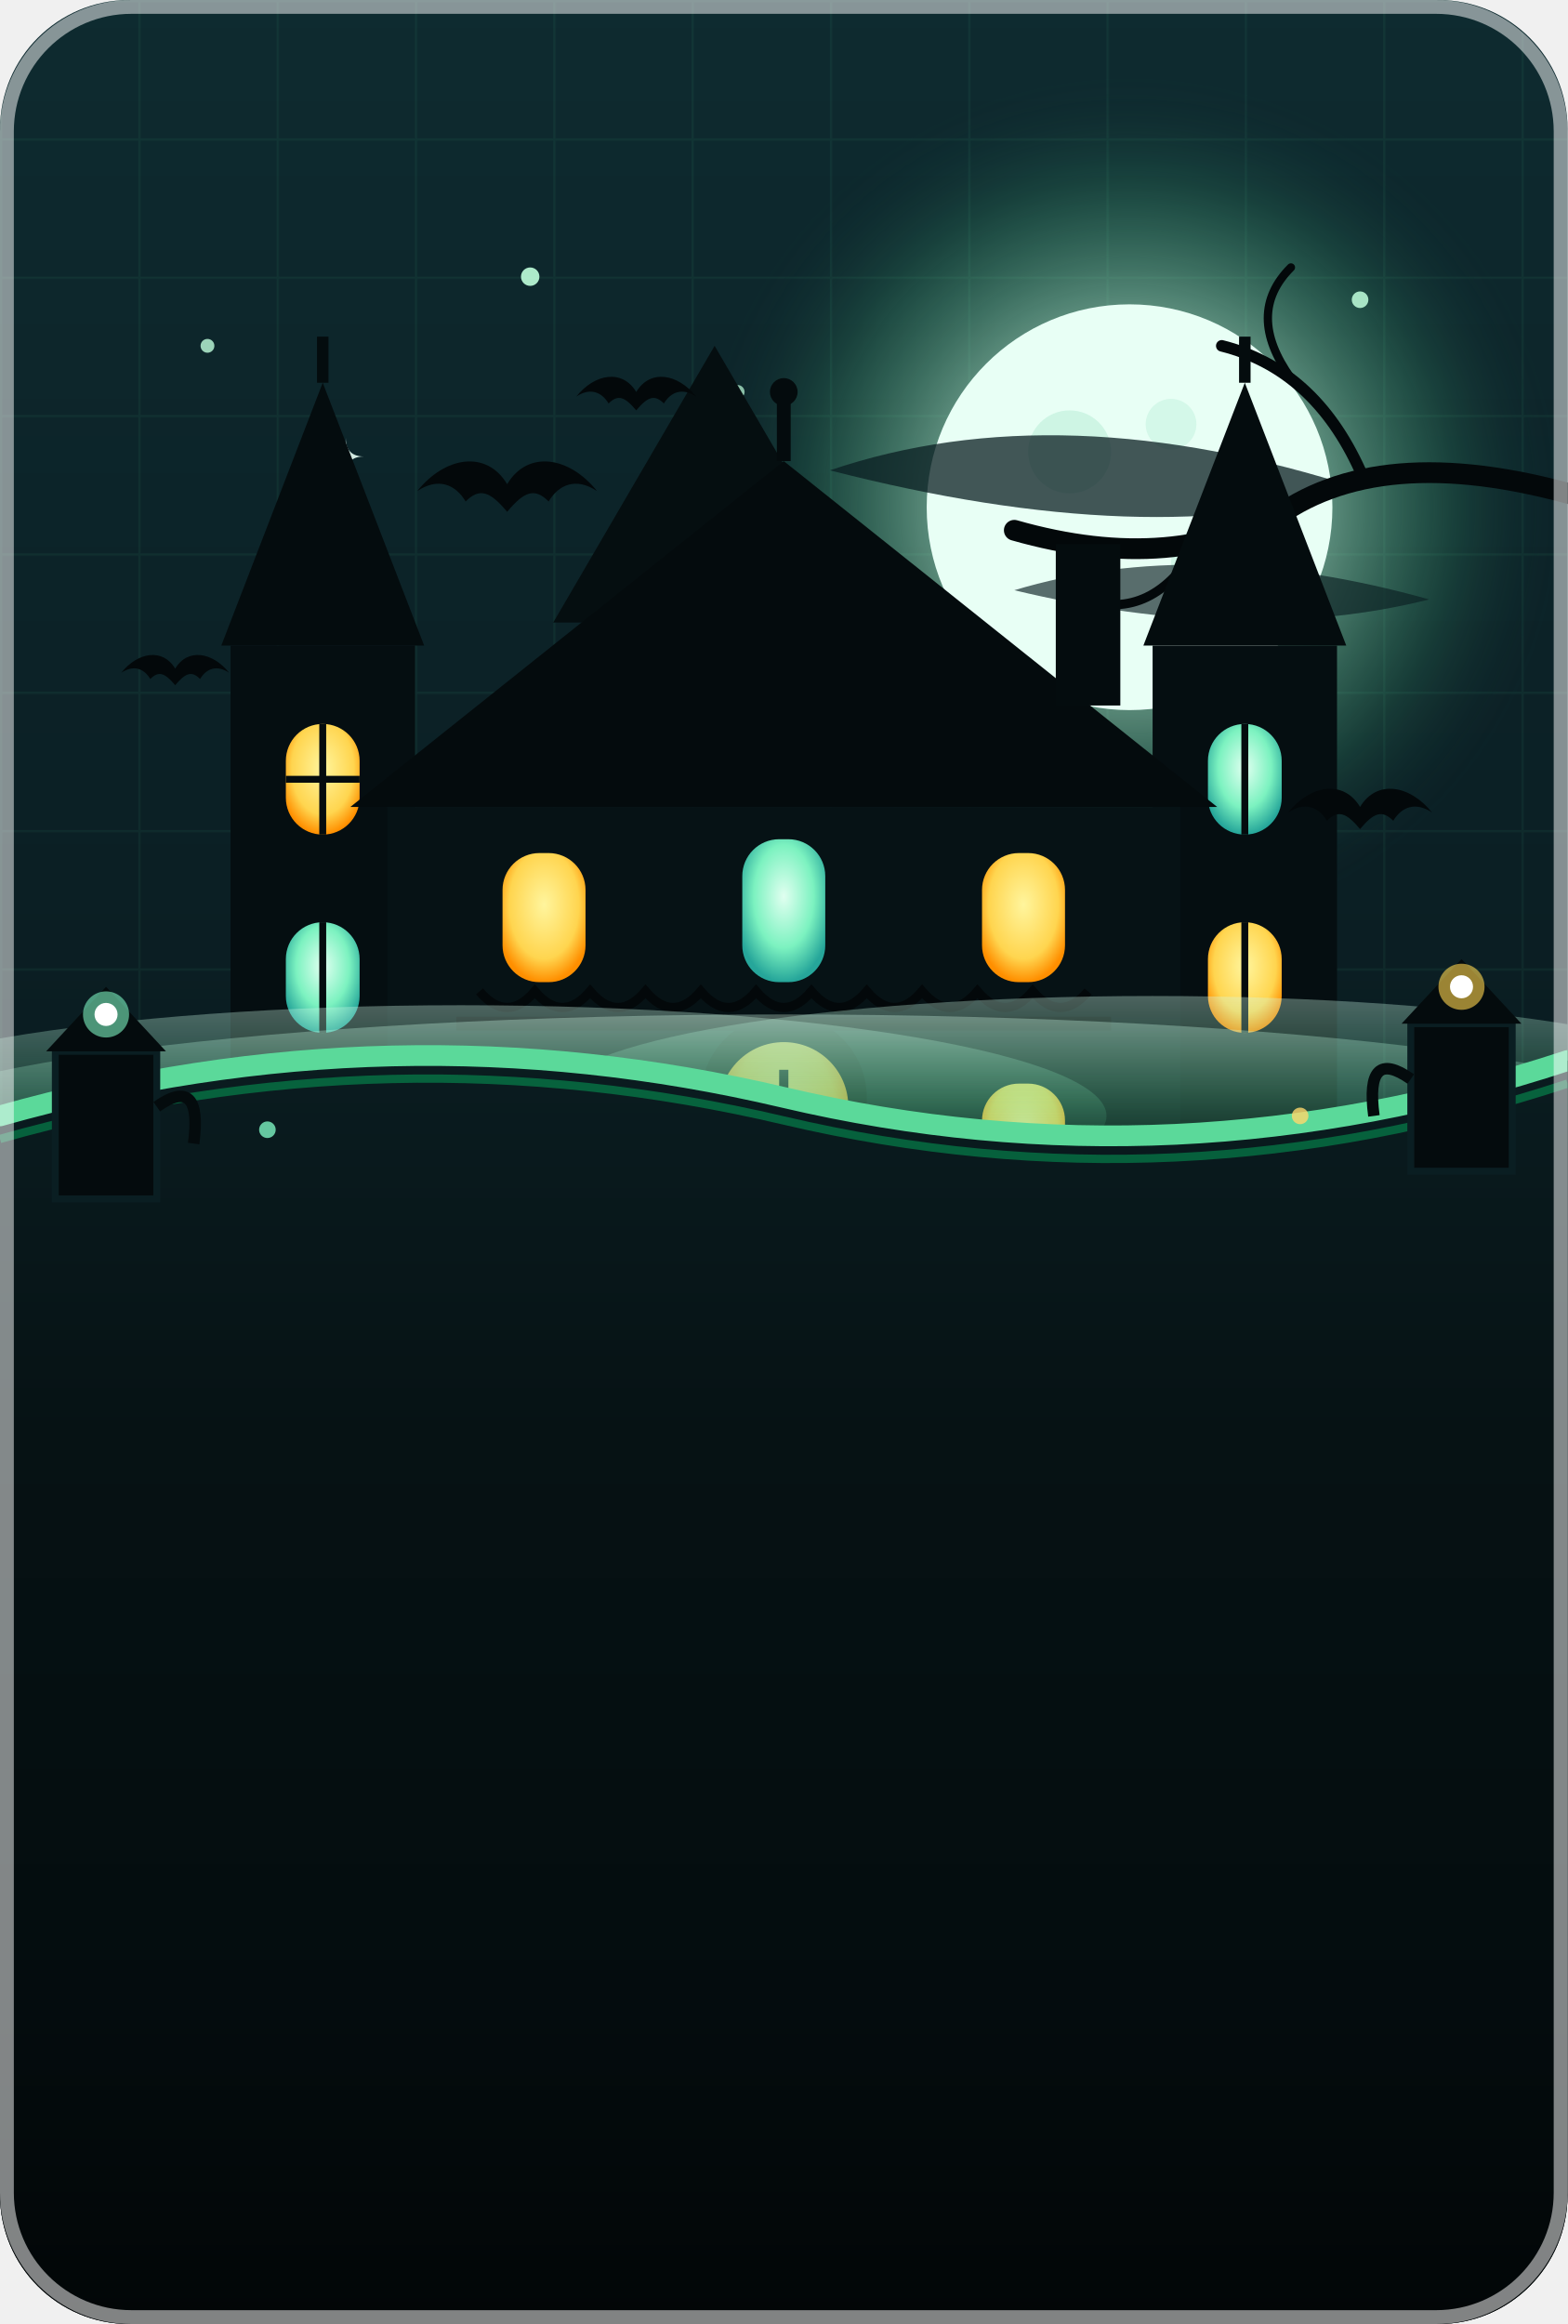
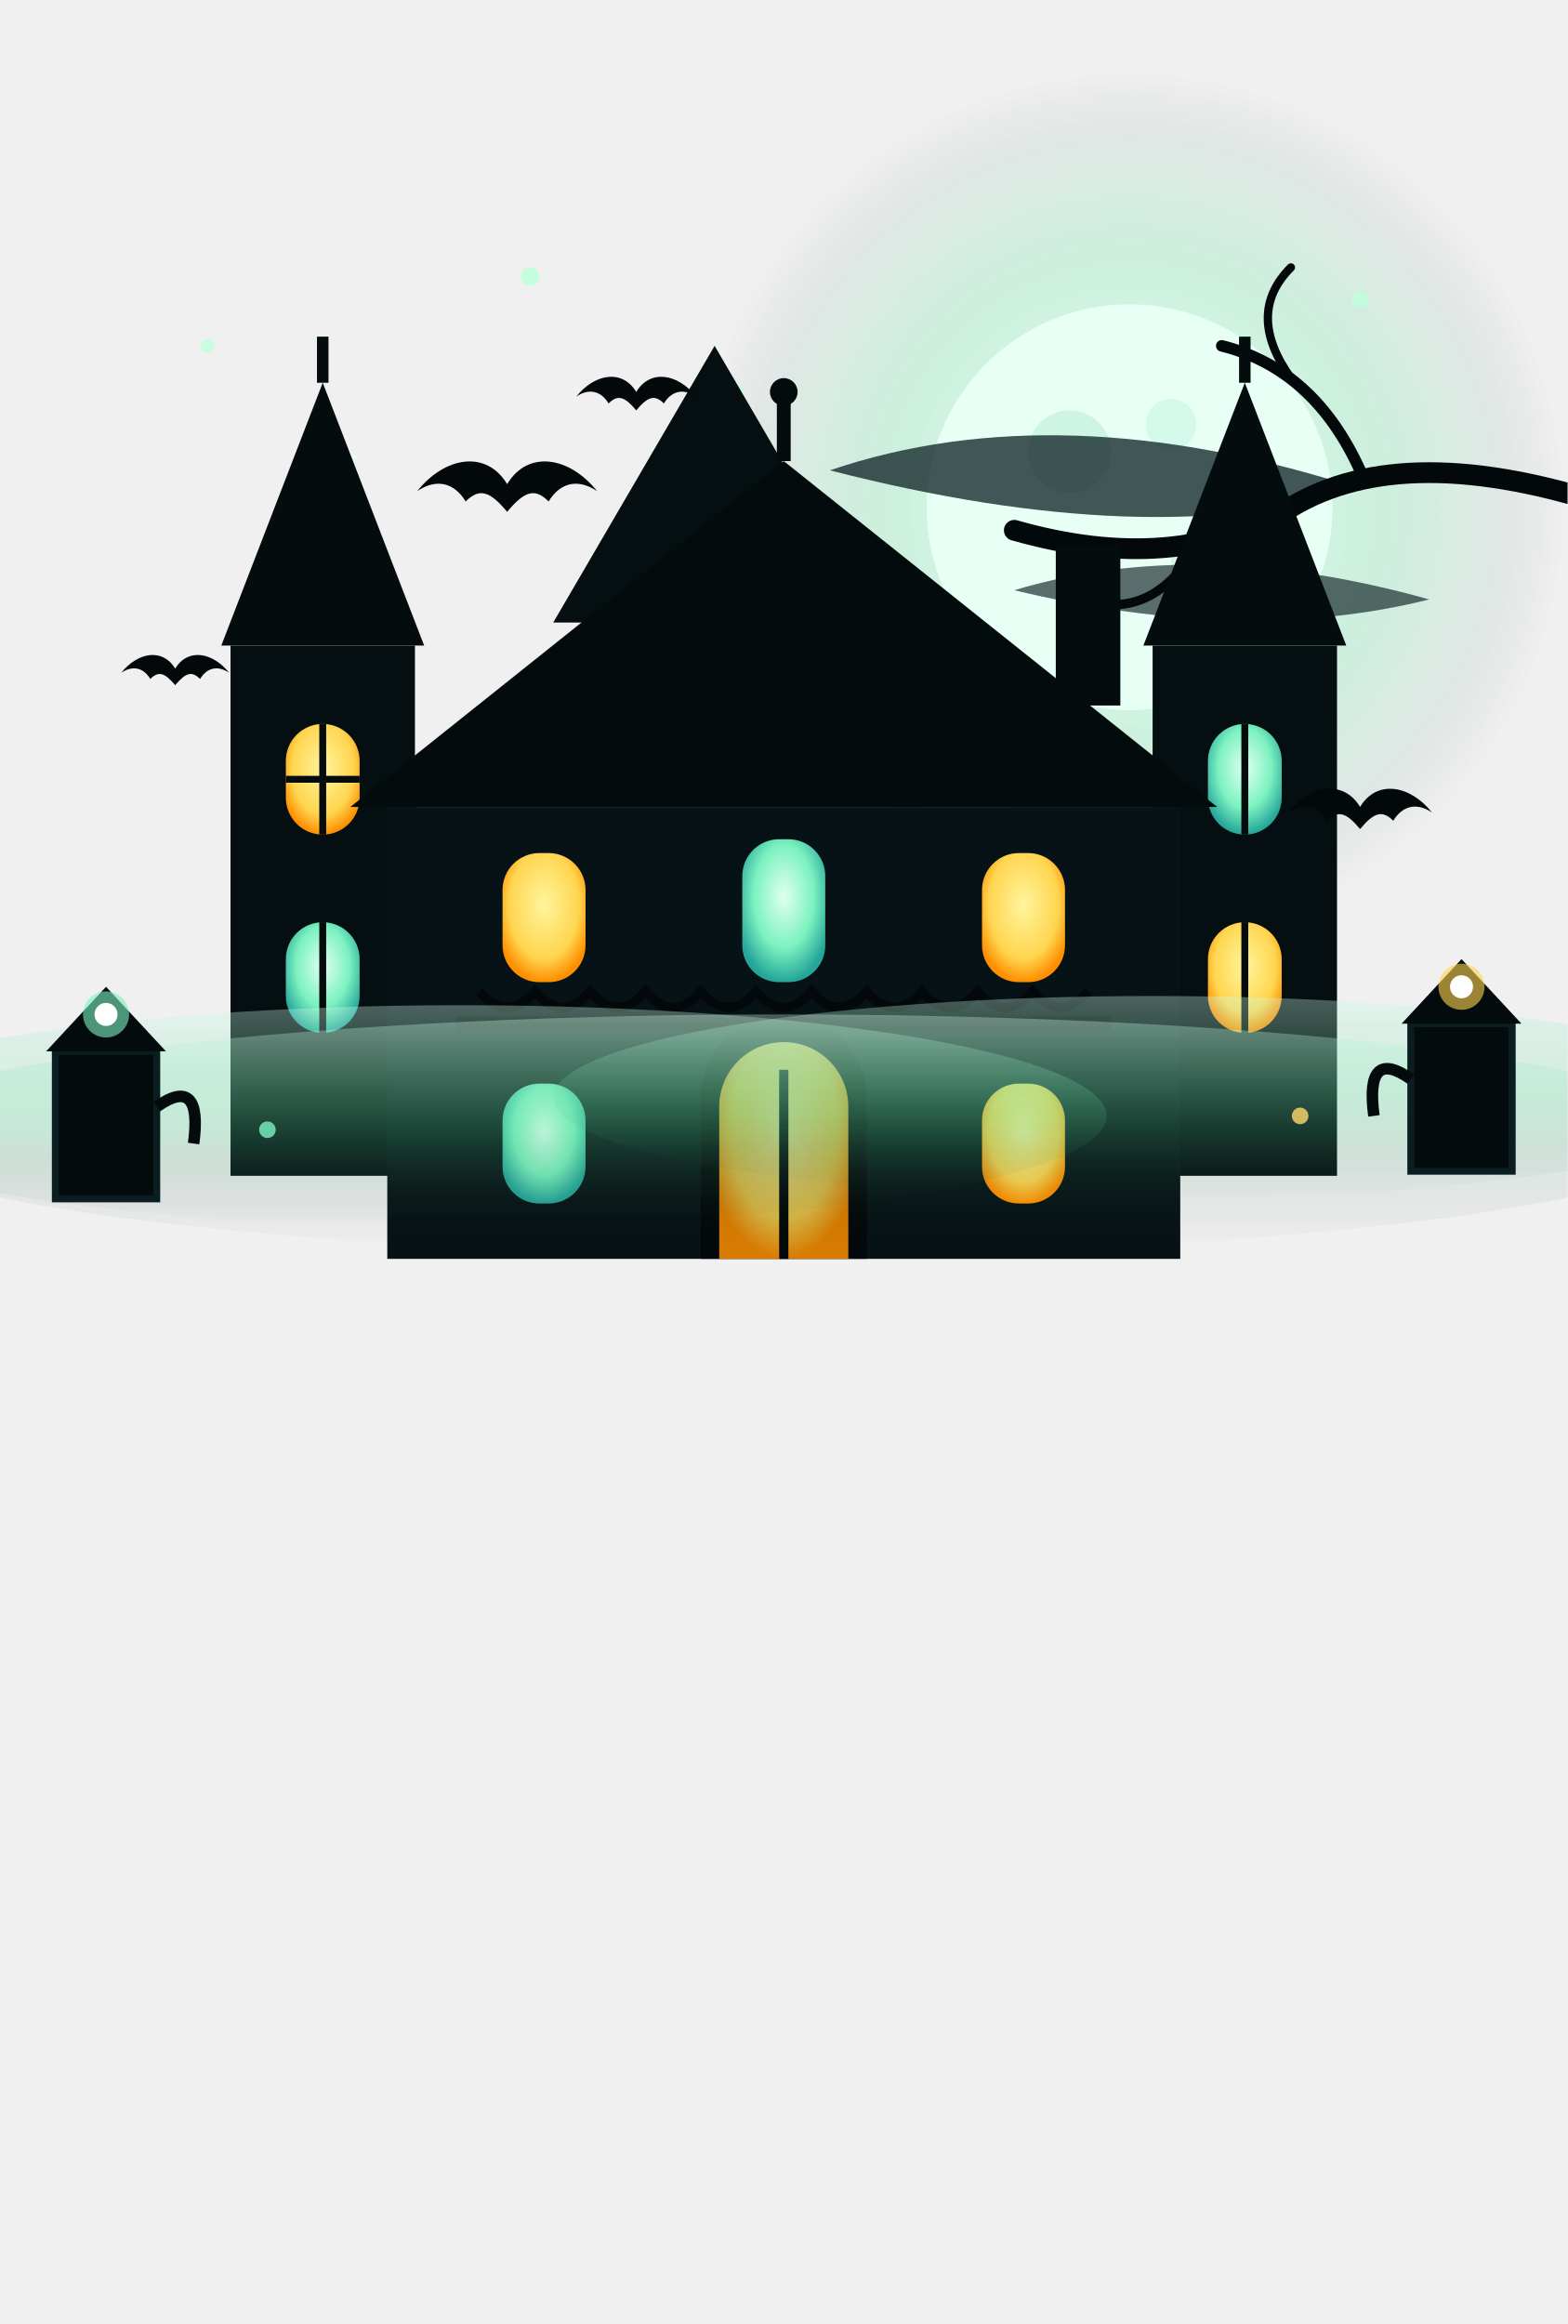
<svg xmlns="http://www.w3.org/2000/svg" viewBox="0 0 340 504" width="340" height="504">
  <defs>
    <clipPath id="cardClip">
      <rect width="340" height="504" rx="28" />
    </clipPath>
-     <linearGradient id="bg_mansion" x1="0" y1="0" x2="0" y2="1">
-       <stop offset="0" stop-color="#0E2B30" />
-       <stop offset="0.38" stop-color="#0B1F24" />
-       <stop offset="0.75" stop-color="#071417" />
-       <stop offset="1" stop-color="#030A0C" />
-     </linearGradient>
-     <pattern id="gw" width="30" height="30" patternUnits="userSpaceOnUse">
-       <path d="M 30 0 L 0 0 0 30" fill="none" stroke="#5BD99A" stroke-width="1" opacity="0.06" />
-     </pattern>
    <radialGradient id="mintMoonGlow" cx="50%" cy="50%" r="50%">
      <stop offset="0" stop-color="#E8FFF5" stop-opacity="0.95" />
      <stop offset="0.4" stop-color="#BFFFDC" stop-opacity="0.55" />
      <stop offset="0.75" stop-color="#5BD99A" stop-opacity="0.15" />
      <stop offset="1" stop-color="#0E2B30" stop-opacity="0" />
    </radialGradient>
    <radialGradient id="windowGold" cx="50%" cy="40%" r="60%">
      <stop offset="0" stop-color="#FFF59D" />
      <stop offset="0.7" stop-color="#FFD54F" />
      <stop offset="1" stop-color="#FF8F00" />
    </radialGradient>
    <radialGradient id="windowTeal" cx="50%" cy="40%" r="60%">
      <stop offset="0" stop-color="#E0FFF0" />
      <stop offset="0.6" stop-color="#7CF2C0" />
      <stop offset="1" stop-color="#26A69A" />
    </radialGradient>
    <linearGradient id="ghostlyFog" x1="0" y1="0" x2="0" y2="1">
      <stop offset="0" stop-color="#CFFAE8" stop-opacity="0.35" />
      <stop offset="0.5" stop-color="#5BD99A" stop-opacity="0.15" />
      <stop offset="1" stop-color="#050B0D" stop-opacity="0" />
    </linearGradient>
-     <linearGradient id="mansionSoil" x1="0" y1="0" x2="0" y2="1">
-       <stop offset="0" stop-color="#0A1C20" />
-       <stop offset="0.3" stop-color="#061214" />
-       <stop offset="0.75" stop-color="#040C0E" />
-       <stop offset="1" stop-color="#020607" />
-     </linearGradient>
    <g id="mansion_bat">
      <path d="M 0 0 C -6 -10 -18 -8 -26 2 C -20 -2 -15 0 -12 5 C -8 1 -5 2 0 8 C 5 2 8 1 12 5 C 15 0 20 -2 26 2 C 18 -8 6 -10 0 0 Z" fill="#03080A" />
    </g>
  </defs>
  <g clip-path="url(#cardClip)">
-     <rect width="340" height="504" fill="url(#bg_mansion)" />
-     <rect width="340" height="504" fill="url(#gw)" />
    <circle cx="245" cy="110" r="95" fill="url(#mintMoonGlow)" />
    <circle cx="245" cy="110" r="44" fill="#E8FFF5" />
    <circle cx="232" cy="98" r="9" fill="#BCEFD9" opacity="0.6" />
    <circle cx="262" cy="122" r="8" fill="#BCEFD9" opacity="0.5" />
    <circle cx="254" cy="92" r="5.5" fill="#BCEFD9" opacity="0.45" />
    <path d="M 180 102 Q 230 85 295 106 Q 250 120 180 102 Z" fill="#0A1E22" opacity="0.75" />
    <path d="M 220 128 Q 260 116 310 130 Q 270 140 220 128 Z" fill="#0A1E22" opacity="0.65" />
    <circle cx="45" cy="75" r="1.5" fill="#BFFFDC" opacity="0.8" />
    <circle cx="115" cy="60" r="2" fill="#BFFFDC" opacity="0.9" />
    <circle cx="160" cy="85" r="1.5" fill="#BFFFDC" opacity="0.7" />
    <circle cx="295" cy="65" r="1.8" fill="#BFFFDC" opacity="0.85" />
    <path d="M 75 95 Q 75 99 79 99 Q 75 99 75 103 Q 75 99 71 99 Q 75 99 75 95 Z" fill="#E8FFF5" opacity="0.9" />
    <g stroke="#03080A" stroke-linecap="round" fill="none">
      <path d="M 350 110 Q 305 95 280 110 Q 255 125 220 115" stroke-width="4.5" />
      <path d="M 295 102 Q 285 80 265 75" stroke-width="2.5" />
      <path d="M 260 118 Q 250 135 235 130" stroke-width="2" />
      <path d="M 280 82 Q 270 68 280 58" stroke-width="1.8" />
    </g>
    <g transform="translate(0, 0)">
      <polygon points="120,135 155,75 190,135" fill="#050E10" />
      <rect x="135" y="130" width="40" height="40" fill="#050E10" />
      <g transform="translate(48, 115)">
        <polygon points="22,-32 0,25 44,25" fill="#040C0E" />
        <line x1="22" y1="-42" x2="22" y2="-32" stroke="#040C0E" stroke-width="2.5" />
        <rect x="2" y="25" width="40" height="115" fill="#050E11" />
        <rect x="14" y="42" width="16" height="24" rx="8" fill="url(#windowGold)" />
        <line x1="22" y1="42" x2="22" y2="66" stroke="#040C0E" stroke-width="1.5" />
        <line x1="14" y1="54" x2="30" y2="54" stroke="#040C0E" stroke-width="1.5" />
        <rect x="14" y="85" width="16" height="24" rx="8" fill="url(#windowTeal)" />
        <line x1="22" y1="85" x2="22" y2="109" stroke="#040C0E" stroke-width="1.5" />
      </g>
      <g transform="translate(248, 115)">
        <polygon points="22,-32 0,25 44,25" fill="#040C0E" />
        <line x1="22" y1="-42" x2="22" y2="-32" stroke="#040C0E" stroke-width="2.5" />
        <rect x="2" y="25" width="40" height="115" fill="#050E11" />
        <rect x="14" y="42" width="16" height="24" rx="8" fill="url(#windowTeal)" />
        <line x1="22" y1="42" x2="22" y2="66" stroke="#040C0E" stroke-width="1.5" />
        <rect x="14" y="85" width="16" height="24" rx="8" fill="url(#windowGold)" />
        <line x1="22" y1="85" x2="22" y2="109" stroke="#040C0E" stroke-width="1.5" />
      </g>
      <g transform="translate(84, 130)">
        <polygon points="86,-30 -8,45 180,45" fill="#040B0D" />
        <line x1="86" y1="-45" x2="86" y2="-30" stroke="#040B0D" stroke-width="3" />
        <circle cx="86" cy="-45" r="3" fill="#040B0D" />
        <rect x="145" y="-12" width="14" height="35" fill="#040C0E" />
        <rect x="0" y="45" width="172" height="98" fill="#061215" />
        <line x1="15" y1="92" x2="157" y2="92" stroke="#03080A" stroke-width="3" />
        <path d="M 20 85 Q 26 92 32 85 Q 38 92 44 85 Q 50 92 56 85 Q 62 92 68 85 Q 74 92 80 85 Q 86 92 92 85 Q 98 92 104 85 Q 110 92 116 85 Q 122 92 128 85 Q 134 92 140 85 Q 146 92 152 85" stroke="#03080A" stroke-width="2" fill="none" />
        <rect x="25" y="55" width="18" height="28" rx="8" fill="url(#windowGold)" />
        <rect x="77" y="52" width="18" height="31" rx="8" fill="url(#windowTeal)" />
        <rect x="129" y="55" width="18" height="28" rx="8" fill="url(#windowGold)" />
        <path d="M 68 143 L 68 108 A 18 18 0 0 1 104 108 L 104 143 Z" fill="#03080A" />
        <path d="M 72 143 L 72 110 A 14 14 0 0 1 100 110 L 100 143 Z" fill="url(#windowGold)" opacity="0.85" />
        <line x1="86" y1="102" x2="86" y2="143" stroke="#03080A" stroke-width="2" />
        <rect x="25" y="105" width="18" height="26" rx="8" fill="url(#windowTeal)" />
        <rect x="129" y="105" width="18" height="26" rx="8" fill="url(#windowGold)" />
      </g>
    </g>
    <g transform="translate(110, 105) scale(0.75)">
      <use href="#mansion_bat" />
    </g>
    <g transform="translate(138, 85) scale(0.5)">
      <use href="#mansion_bat" />
    </g>
    <g transform="translate(295, 175) scale(0.6)">
      <use href="#mansion_bat" />
    </g>
    <g transform="translate(38, 145) scale(0.45)">
      <use href="#mansion_bat" />
    </g>
    <ellipse cx="100" cy="242" rx="140" ry="24" fill="url(#ghostlyFog)" />
    <ellipse cx="250" cy="238" rx="130" ry="22" fill="url(#ghostlyFog)" />
    <ellipse cx="170" cy="246" rx="200" ry="26" fill="url(#ghostlyFog)" />
-     <path d="M 0 242 Q 85 218 170 238 T 340 230 L 340 504 L 0 504 Z" fill="url(#mansionSoil)" />
-     <path d="M 0 242 Q 85 218 170 238 T 340 230" fill="none" stroke="#5BD99A" stroke-width="4.5" stroke-linecap="round" />
-     <path d="M 0 247 Q 85 223 170 243 T 340 235" fill="none" stroke="#00E676" stroke-opacity="0.35" stroke-width="1.8" />
    <g transform="translate(12, 218)">
      <rect x="0" y="10" width="22" height="32" fill="#040B0D" stroke="#0A1E22" stroke-width="1.5" />
      <polygon points="-2,10 11,-4 24,10" fill="#040B0D" />
      <circle cx="11" cy="2" r="5" fill="#7CF2C0" opacity="0.6" />
      <circle cx="11" cy="2" r="2.5" fill="#FFFFFF" />
      <path d="M 22 22 Q 32 15 30 30" stroke="#040B0D" stroke-width="2.5" fill="none" />
    </g>
    <g transform="translate(306, 212)">
      <rect x="0" y="10" width="22" height="32" fill="#040B0D" stroke="#0A1E22" stroke-width="1.5" />
      <polygon points="-2,10 11,-4 24,10" fill="#040B0D" />
      <circle cx="11" cy="2" r="5" fill="#FFD54F" opacity="0.6" />
      <circle cx="11" cy="2" r="2.5" fill="#FFFFFF" />
      <path d="M 0 22 Q -10 15 -8 30" stroke="#040B0D" stroke-width="2.5" fill="none" />
    </g>
    <circle cx="58" cy="245" r="1.8" fill="#7CF2C0" opacity="0.8" />
    <circle cx="282" cy="242" r="1.8" fill="#FFD86B" opacity="0.8" />
  </g>
-   <rect x="1.5" y="1.5" width="337" height="501" rx="27" fill="none" stroke="#FFFFFF" stroke-opacity="0.5" stroke-width="3" />
</svg>
